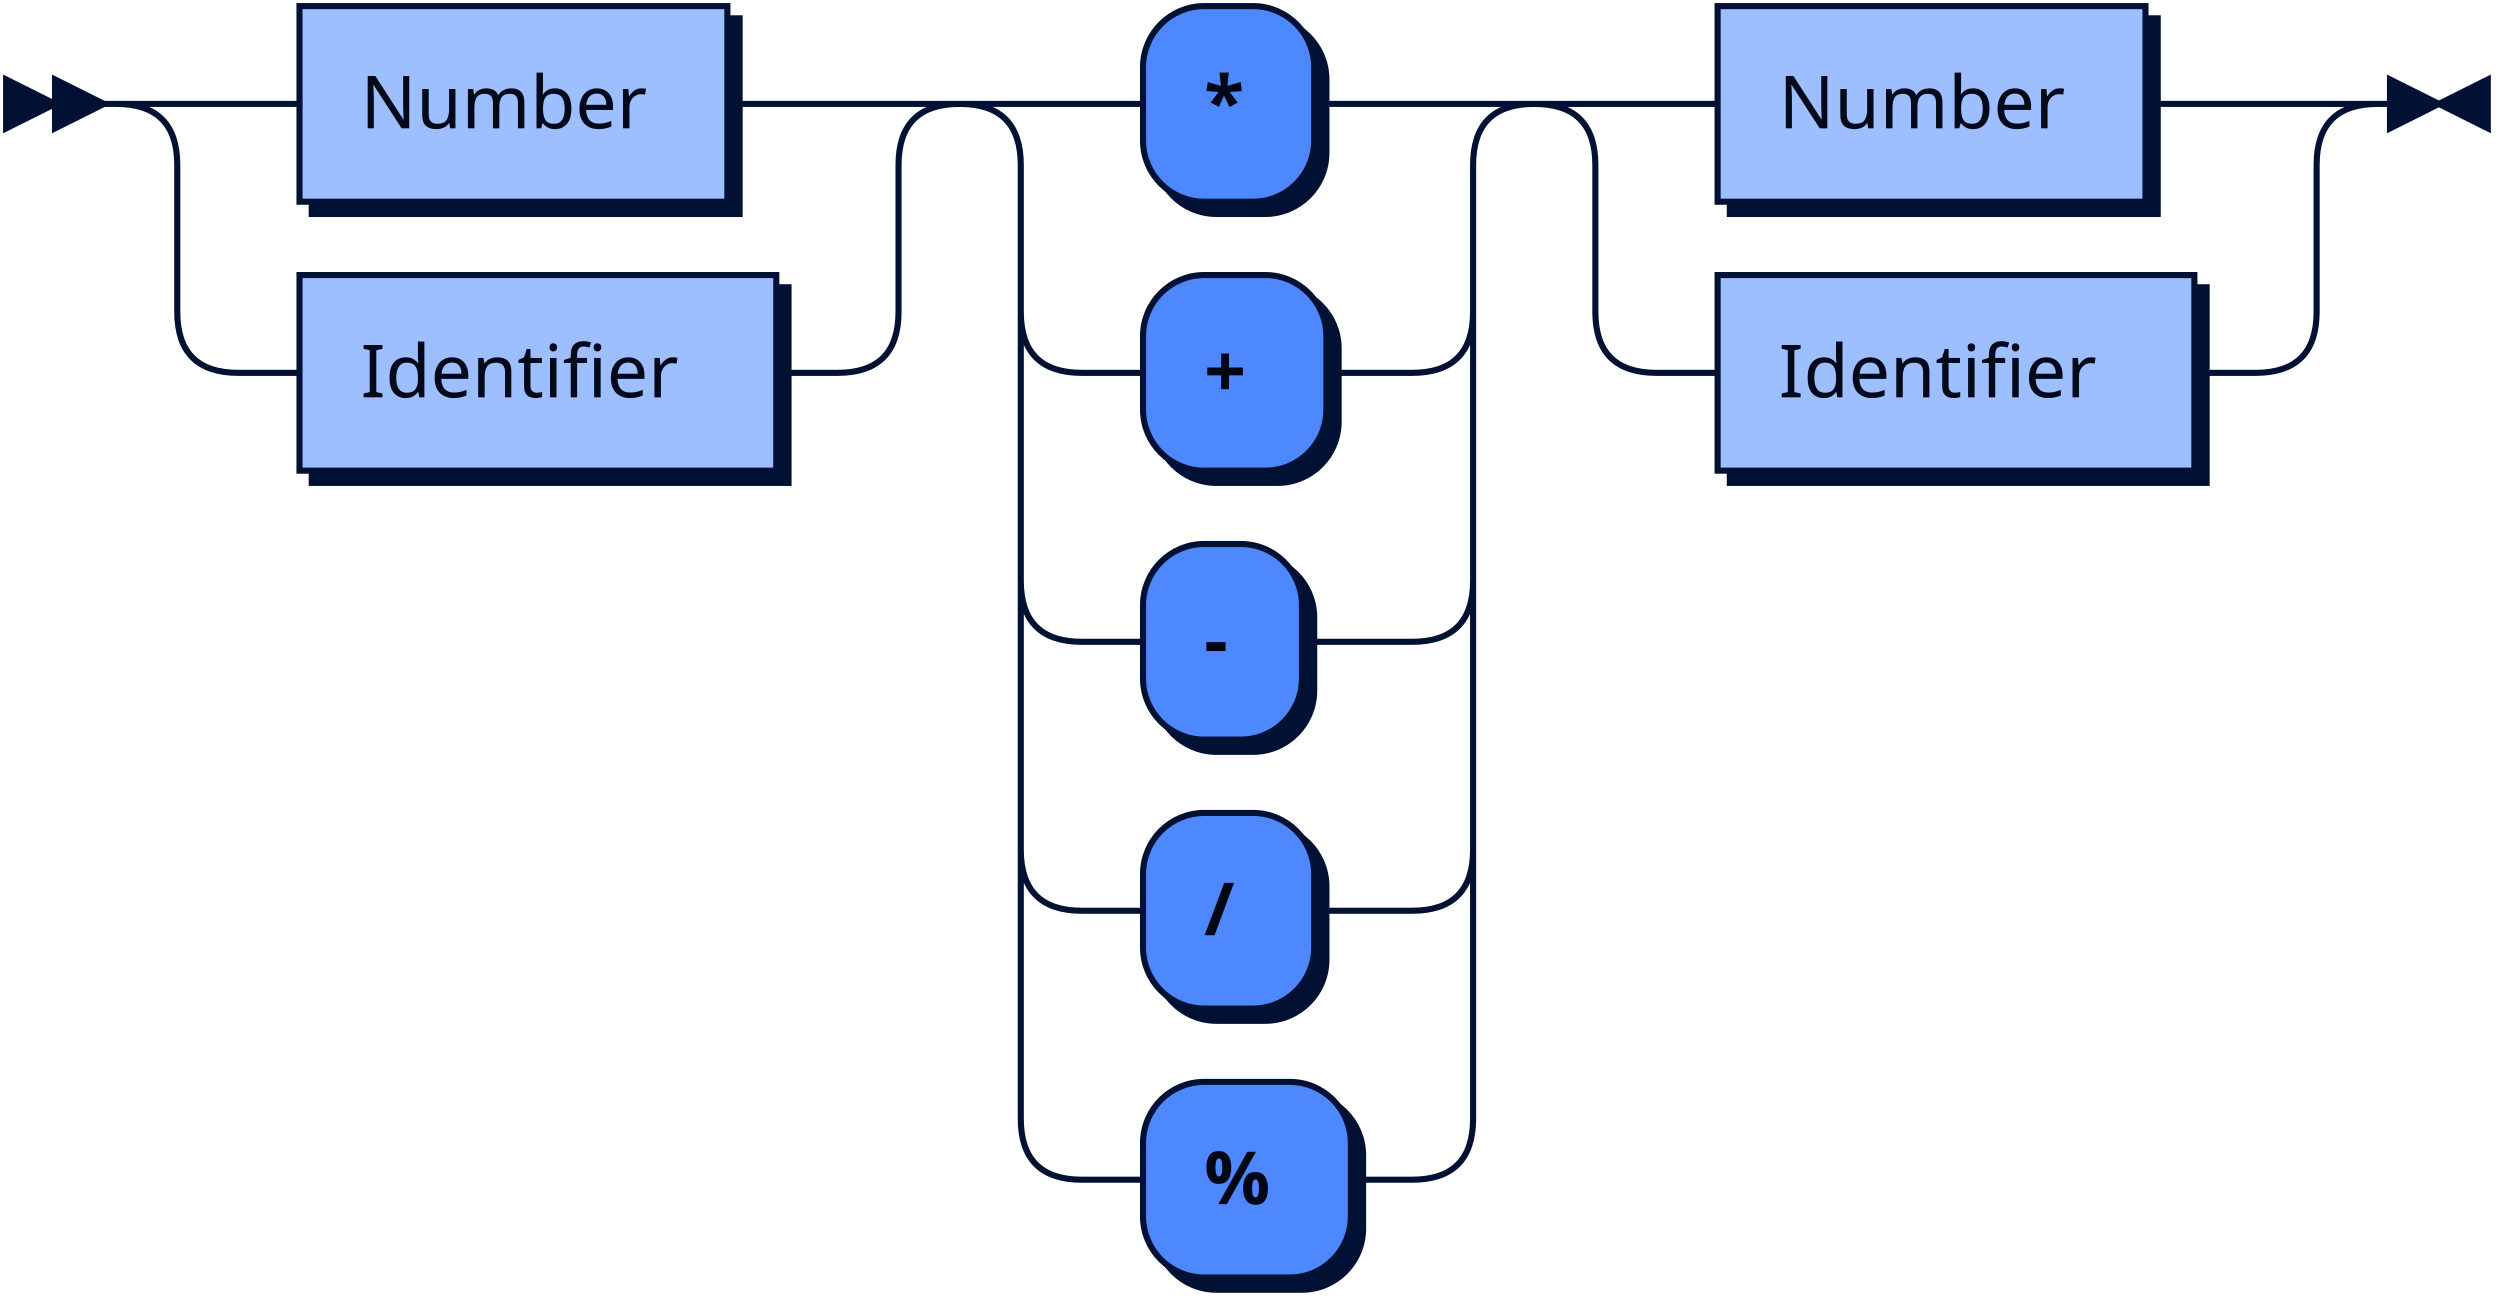
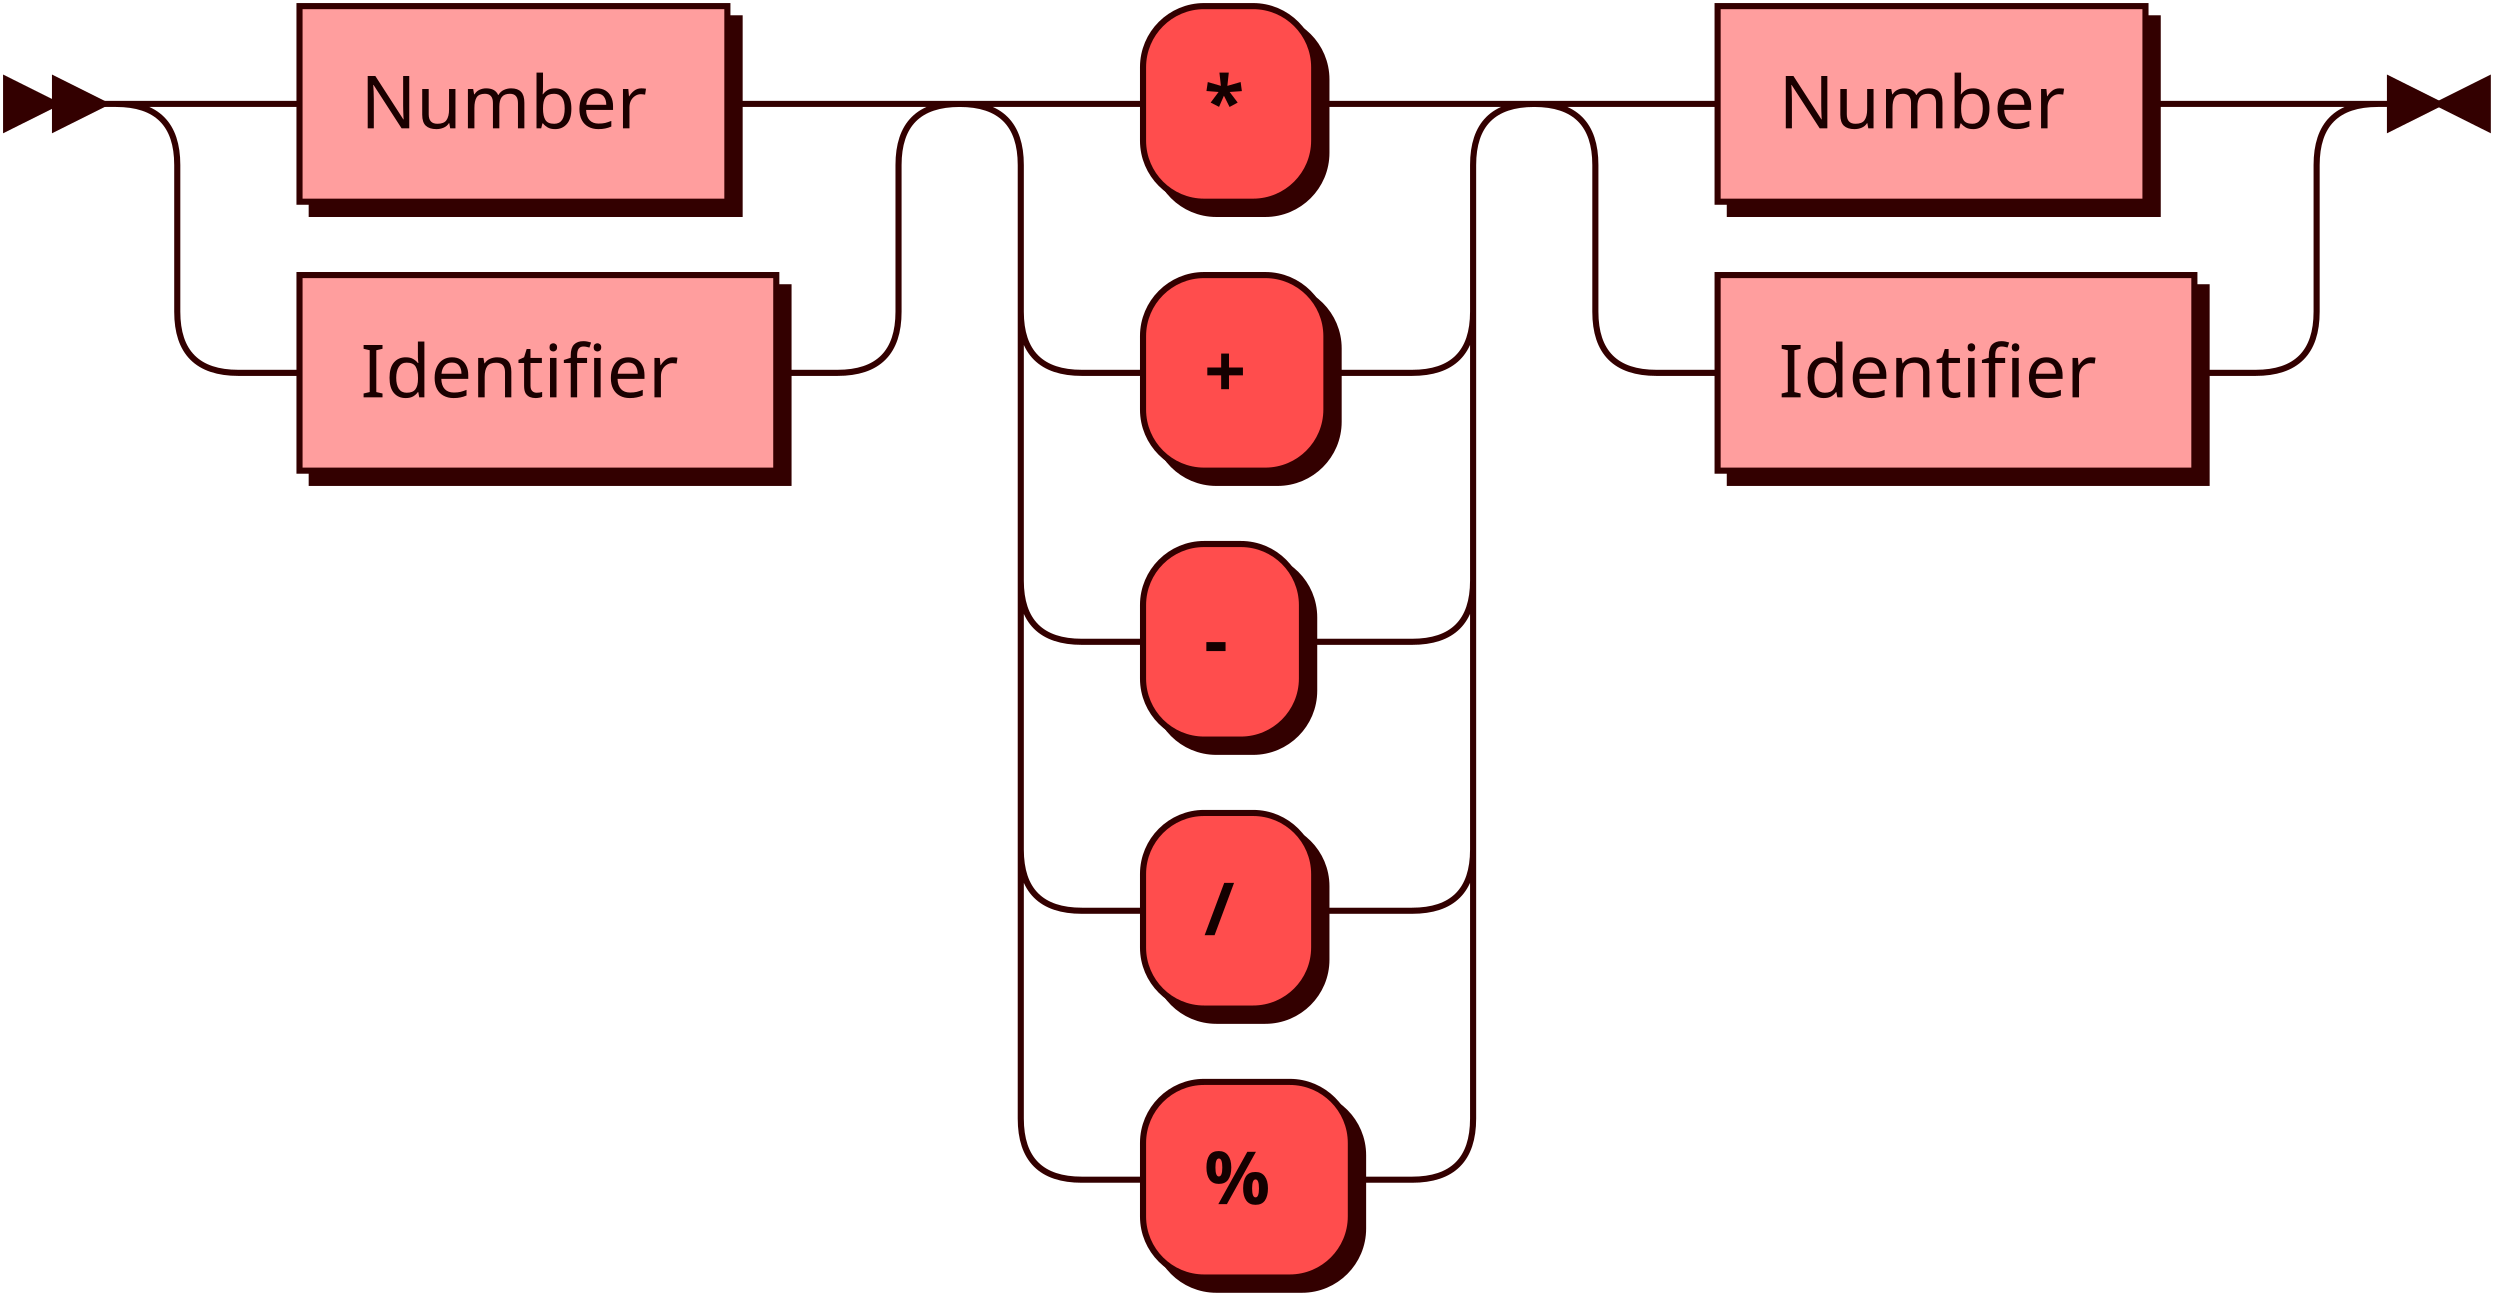
<svg xmlns="http://www.w3.org/2000/svg" xmlns:xlink="http://www.w3.org/1999/xlink" width="409" height="213">
  <defs>
    <style type="text/css">
    @namespace "http://www.w3.org/2000/svg";
-     .line                 {fill: none; stroke: #001133; stroke-width: 1;}
-     .bold-line            {stroke: #000714; shape-rendering: crispEdges; stroke-width: 2;}
-     .thin-line            {stroke: #000A1F; shape-rendering: crispEdges}
-     .filled               {fill: #001133; stroke: none;}
+     .line                 {fill: none; stroke: #330000; stroke-width: 1;}
+     .bold-line            {stroke: #140000; shape-rendering: crispEdges; stroke-width: 2;}
+     .thin-line            {stroke: #1F0000; shape-rendering: crispEdges}
+     .filled               {fill: #330000; stroke: none;}
    text.terminal         {font-family: Verdana, Sans-serif;
                            font-size: 12px;
-                             fill: #000714;
+                             fill: #140000;
                            font-weight: bold;
                          }
    text.nonterminal      {font-family: Verdana, Sans-serif;
                            font-size: 12px;
-                             fill: #00091A;
+                             fill: #1A0000;
                            font-weight: normal;
                          }
    text.regexp           {font-family: Verdana, Sans-serif;
                            font-size: 12px;
-                             fill: #000A1F;
+                             fill: #1F0000;
                            font-weight: normal;
                          }
-     rect, circle, polygon {fill: #001133; stroke: #001133;}
-     rect.terminal         {fill: #4D88FF; stroke: #001133; stroke-width: 1;}
-     rect.nonterminal      {fill: #9EBFFF; stroke: #001133; stroke-width: 1;}
+     rect, circle, polygon {fill: #330000; stroke: #330000;}
+     rect.terminal         {fill: #FF4D4D; stroke: #330000; stroke-width: 1;}
+     rect.nonterminal      {fill: #FF9E9E; stroke: #330000; stroke-width: 1;}
    rect.text             {fill: none; stroke: none;}
-     polygon.regexp        {fill: #C7DAFF; stroke: #001133; stroke-width: 1;}
+     polygon.regexp        {fill: #FFC7C7; stroke: #330000; stroke-width: 1;}
  </style>
  </defs>
  <polygon points="9 17 1 13 1 21" />
  <polygon points="17 17 9 13 9 21" />
  <a xlink:href="#Number" xlink:title="Number">
    <rect x="51" y="3" width="70" height="32" />
    <rect x="49" y="1" width="70" height="32" class="nonterminal" />
    <text class="nonterminal" x="59" y="21">Number</text>
  </a>
  <a xlink:href="#Identifier" xlink:title="Identifier">
    <rect x="51" y="47" width="78" height="32" />
    <rect x="49" y="45" width="78" height="32" class="nonterminal" />
    <text class="nonterminal" x="59" y="65">Identifier</text>
  </a>
  <rect x="189" y="3" width="28" height="32" rx="10" />
  <rect x="187" y="1" width="28" height="32" class="terminal" rx="10" />
  <text class="terminal" x="197" y="21">*</text>
  <rect x="189" y="47" width="30" height="32" rx="10" />
  <rect x="187" y="45" width="30" height="32" class="terminal" rx="10" />
  <text class="terminal" x="197" y="65">+</text>
  <rect x="189" y="91" width="26" height="32" rx="10" />
  <rect x="187" y="89" width="26" height="32" class="terminal" rx="10" />
  <text class="terminal" x="197" y="109">-</text>
  <rect x="189" y="135" width="28" height="32" rx="10" />
  <rect x="187" y="133" width="28" height="32" class="terminal" rx="10" />
  <text class="terminal" x="197" y="153">/</text>
  <rect x="189" y="179" width="34" height="32" rx="10" />
  <rect x="187" y="177" width="34" height="32" class="terminal" rx="10" />
  <text class="terminal" x="197" y="197">%</text>
  <a xlink:href="#Number" xlink:title="Number">
    <rect x="283" y="3" width="70" height="32" />
    <rect x="281" y="1" width="70" height="32" class="nonterminal" />
    <text class="nonterminal" x="291" y="21">Number</text>
  </a>
  <a xlink:href="#Identifier" xlink:title="Identifier">
    <rect x="283" y="47" width="78" height="32" />
    <rect x="281" y="45" width="78" height="32" class="nonterminal" />
    <text class="nonterminal" x="291" y="65">Identifier</text>
  </a>
  <path class="line" d="m17 17 h2 m20 0 h10 m70 0 h10 m0 0 h8 m-118 0 h20 m98 0 h20 m-138 0 q10 0 10 10 m118 0 q0 -10 10 -10 m-128 10 v24 m118 0 v-24 m-118 24 q0 10 10 10 m98 0 q10 0 10 -10 m-108 10 h10 m78 0 h10 m40 -44 h10 m28 0 h10 m0 0 h6 m-74 0 h20 m54 0 h20 m-94 0 q10 0 10 10 m74 0 q0 -10 10 -10 m-84 10 v24 m74 0 v-24 m-74 24 q0 10 10 10 m54 0 q10 0 10 -10 m-64 10 h10 m30 0 h10 m0 0 h4 m-64 -10 v20 m74 0 v-20 m-74 20 v24 m74 0 v-24 m-74 24 q0 10 10 10 m54 0 q10 0 10 -10 m-64 10 h10 m26 0 h10 m0 0 h8 m-64 -10 v20 m74 0 v-20 m-74 20 v24 m74 0 v-24 m-74 24 q0 10 10 10 m54 0 q10 0 10 -10 m-64 10 h10 m28 0 h10 m0 0 h6 m-64 -10 v20 m74 0 v-20 m-74 20 v24 m74 0 v-24 m-74 24 q0 10 10 10 m54 0 q10 0 10 -10 m-64 10 h10 m34 0 h10 m40 -176 h10 m70 0 h10 m0 0 h8 m-118 0 h20 m98 0 h20 m-138 0 q10 0 10 10 m118 0 q0 -10 10 -10 m-128 10 v24 m118 0 v-24 m-118 24 q0 10 10 10 m98 0 q10 0 10 -10 m-108 10 h10 m78 0 h10 m23 -44 h-3" />
  <polygon points="399 17 407 13 407 21" />
  <polygon points="399 17 391 13 391 21" />
</svg>
